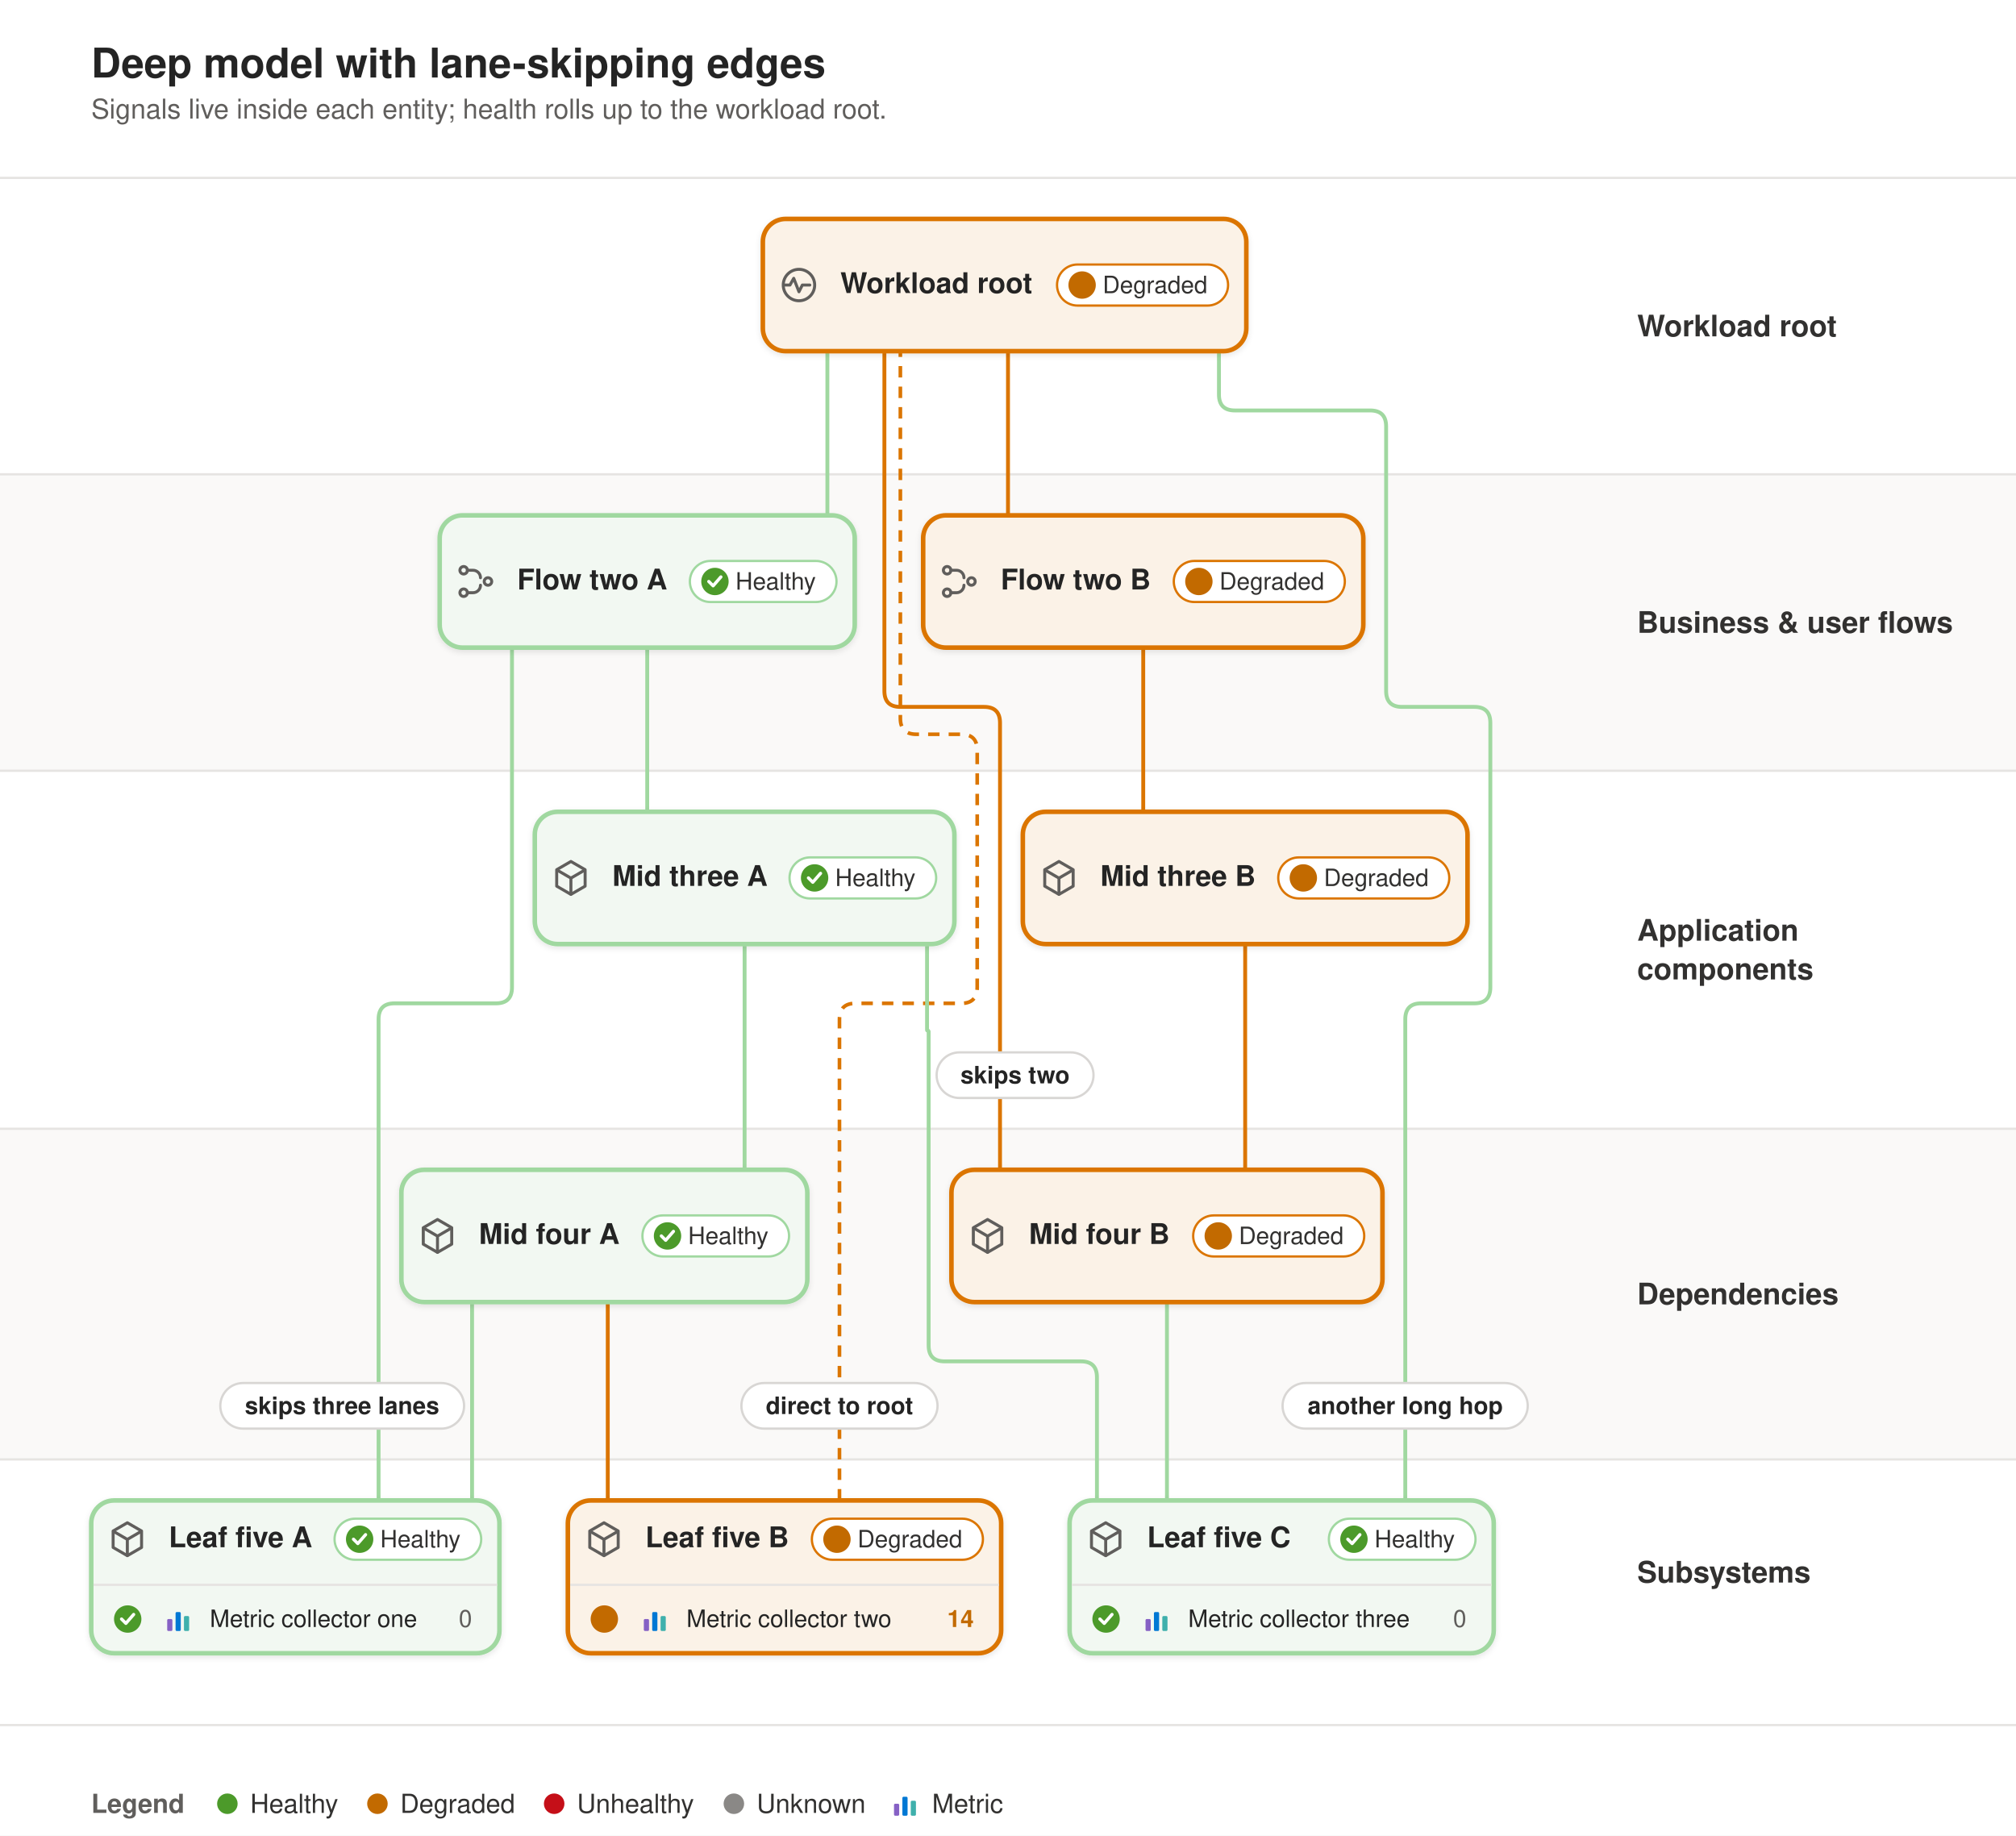
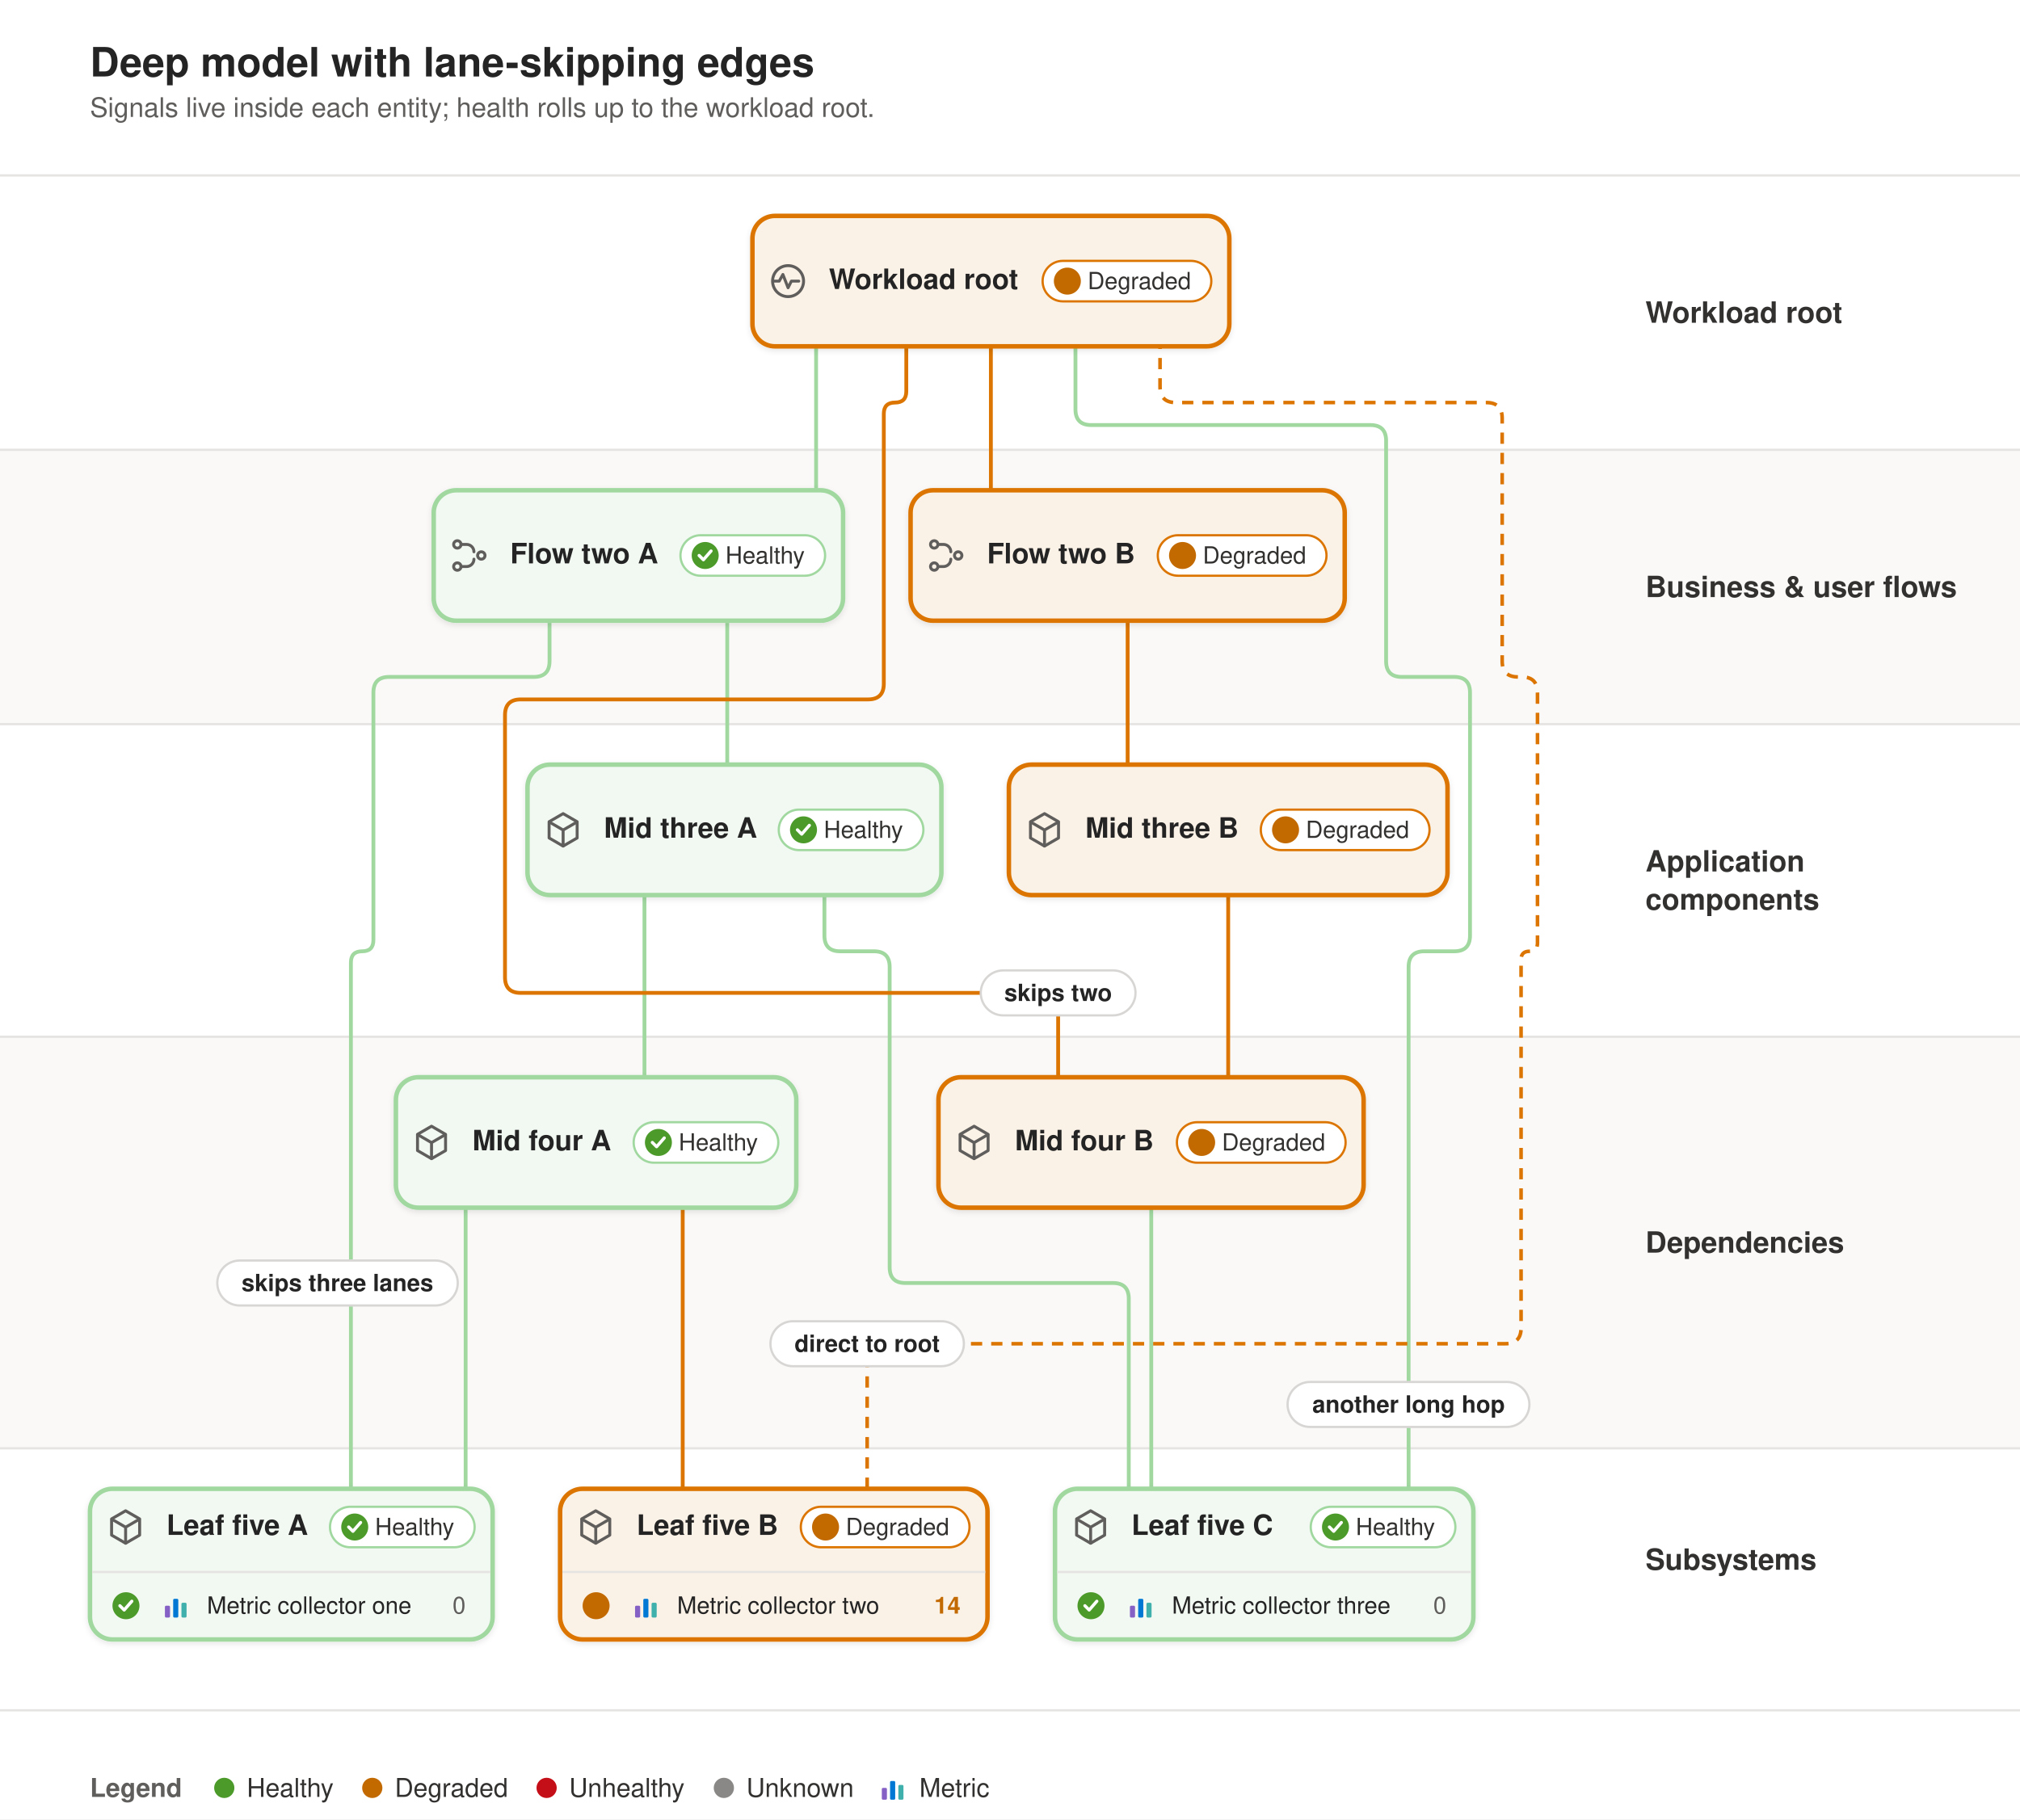
- <svg xmlns="http://www.w3.org/2000/svg" width="884" height="805" viewBox="0 0 884 805" font-family="Segoe UI, -apple-system, BlinkMacSystemFont, Helvetica, Arial, sans-serif">
+ <svg xmlns="http://www.w3.org/2000/svg" width="898" height="809" viewBox="0 0 898 809" font-family="Segoe UI, -apple-system, BlinkMacSystemFont, Helvetica, Arial, sans-serif">
  <defs>
    <filter id="cs" x="-20%" y="-20%" width="140%" height="140%">
      <feDropShadow dx="0" dy="1" stdDeviation="1.3" flood-color="#000" flood-opacity="0.1" />
    </filter>
  </defs>
-   <rect width="884" height="805" fill="#ffffff" />
-   <rect x="0" y="78.0" width="884" height="130.0" fill="#ffffff" />
-   <line x1="0" y1="78.0" x2="884" y2="78.0" stroke="#e6e4e2" />
-   <text x="717.9" y="147.5" font-size="13" font-weight="700" fill="#323130">Workload root</text>
-   <rect x="0" y="208.0" width="884" height="130.0" fill="#faf9f8" />
-   <line x1="0" y1="208.0" x2="884" y2="208.0" stroke="#e6e4e2" />
-   <text x="717.9" y="277.5" font-size="13" font-weight="700" fill="#323130">Business &amp; user flows</text>
-   <rect x="0" y="338.0" width="884" height="157.0" fill="#ffffff" />
-   <line x1="0" y1="338.0" x2="884" y2="338.0" stroke="#e6e4e2" />
-   <text x="717.9" y="412.5" font-size="13" font-weight="700" fill="#323130">Application</text>
-   <text x="717.9" y="429.5" font-size="13" font-weight="700" fill="#323130">components</text>
-   <rect x="0" y="495.0" width="884" height="145.0" fill="#faf9f8" />
-   <line x1="0" y1="495.0" x2="884" y2="495.0" stroke="#e6e4e2" />
-   <text x="717.9" y="572.0" font-size="13" font-weight="700" fill="#323130">Dependencies</text>
-   <rect x="0" y="640.0" width="884" height="99.0" fill="#ffffff" />
-   <line x1="0" y1="640.0" x2="884" y2="640.0" stroke="#e6e4e2" />
-   <text x="717.9" y="694.0" font-size="13" font-weight="700" fill="#323130">Subsystems</text>
-   <line x1="0" y1="756.5" x2="884" y2="756.5" stroke="#e6e4e2" />
+   <rect width="898" height="809" fill="#ffffff" />
+   <rect x="0" y="78.0" width="898" height="122.0" fill="#ffffff" />
+   <line x1="0" y1="78.0" x2="898" y2="78.0" stroke="#e6e4e2" />
+   <text x="731.5" y="143.5" font-size="13" font-weight="700" fill="#323130">Workload root</text>
+   <rect x="0" y="200.0" width="898" height="122.0" fill="#faf9f8" />
+   <line x1="0" y1="200.0" x2="898" y2="200.0" stroke="#e6e4e2" />
+   <text x="731.5" y="265.5" font-size="13" font-weight="700" fill="#323130">Business &amp; user flows</text>
+   <rect x="0" y="322.0" width="898" height="139.0" fill="#ffffff" />
+   <line x1="0" y1="322.0" x2="898" y2="322.0" stroke="#e6e4e2" />
+   <text x="731.5" y="387.5" font-size="13" font-weight="700" fill="#323130">Application</text>
+   <text x="731.5" y="404.5" font-size="13" font-weight="700" fill="#323130">components</text>
+   <rect x="0" y="461.0" width="898" height="183.0" fill="#faf9f8" />
+   <line x1="0" y1="461.0" x2="898" y2="461.0" stroke="#e6e4e2" />
+   <text x="731.5" y="557.0" font-size="13" font-weight="700" fill="#323130">Dependencies</text>
+   <rect x="0" y="644.0" width="898" height="99.0" fill="#ffffff" />
+   <line x1="0" y1="644.0" x2="898" y2="644.0" stroke="#e6e4e2" />
+   <text x="731.5" y="698.0" font-size="13" font-weight="700" fill="#323130">Subsystems</text>
+   <line x1="0" y1="760.5" x2="898" y2="760.5" stroke="#e6e4e2" />
  <text x="40" y="34" font-size="18" font-weight="700" fill="#242424">Deep model with lane-skipping edges</text>
  <text x="40" y="52" font-size="12" fill="#605e5c">Signals live inside each entity; health rolls up to the workload root.</text>
-   <text x="40.0" y="795.0" font-size="11.5" font-weight="600" fill="#605e5c">Legend</text>
-   <circle cx="99.7" cy="791.0" r="4.5" fill="#4c9a2a" />
-   <text x="109.7" y="795.0" font-size="11.5" fill="#323130">Healthy</text>
-   <circle cx="165.5" cy="791.0" r="4.5" fill="#c26a00" />
-   <text x="175.5" y="795.0" font-size="11.5" fill="#323130">Degraded</text>
-   <circle cx="243.0" cy="791.0" r="4.5" fill="#c50f18" />
-   <text x="253.0" y="795.0" font-size="11.5" fill="#323130">Unhealthy</text>
-   <circle cx="321.8" cy="791.0" r="4.5" fill="#8a8886" />
-   <text x="331.8" y="795.0" font-size="11.5" fill="#323130">Unknown</text>
-   <g transform="translate(390.7,784.0) scale(0.875)">
+   <text x="40.0" y="799.0" font-size="11.5" font-weight="600" fill="#605e5c">Legend</text>
+   <circle cx="99.7" cy="795.0" r="4.5" fill="#4c9a2a" />
+   <text x="109.7" y="799.0" font-size="11.5" fill="#323130">Healthy</text>
+   <circle cx="165.5" cy="795.0" r="4.5" fill="#c26a00" />
+   <text x="175.5" y="799.0" font-size="11.5" fill="#323130">Degraded</text>
+   <circle cx="243.0" cy="795.0" r="4.5" fill="#c50f18" />
+   <text x="253.0" y="799.0" font-size="11.5" fill="#323130">Unhealthy</text>
+   <circle cx="321.8" cy="795.0" r="4.5" fill="#8a8886" />
+   <text x="331.8" y="799.0" font-size="11.5" fill="#323130">Unknown</text>
+   <g transform="translate(390.7,788.0) scale(0.875)">
    <rect x="1.5" y="8" width="2.6" height="6" rx="0.6" fill="#8661c5" />
    <rect x="5.7" y="4.5" width="2.6" height="9.5" rx="0.6" fill="#0078D4" />
    <rect x="9.9" y="6.5" width="2.6" height="7.5" rx="0.6" fill="#3fb0ac" />
  </g>
-   <text x="408.7" y="795.0" font-size="11.5" fill="#323130">Metric</text>
+   <text x="408.7" y="799.0" font-size="11.5" fill="#323130">Metric</text>
  <g transform="translate(40.0,0)">
    <g fill="none" stroke-linecap="butt" stroke-linejoin="round">
-       <path d="M167.0 658.0 L167.0 571.0" stroke="#a0d8a0" stroke-width="1.7" />
-       <path d="M226.5 658.0 L226.5 571.0" stroke="#db7500" stroke-width="1.7" />
-       <path d="M471.7 658.0 L471.7 571.0" stroke="#a0d8a0" stroke-width="1.7" />
-       <path d="M286.5 513.0 L286.5 414.0" stroke="#a0d8a0" stroke-width="1.7" />
-       <path d="M506.0 513.0 L506.0 414.0" stroke="#db7500" stroke-width="1.7" />
-       <path d="M243.8 356.0 L243.8 284.0" stroke="#a0d8a0" stroke-width="1.7" />
-       <path d="M461.3 356.0 L461.3 284.0" stroke="#db7500" stroke-width="1.7" />
-       <path d="M322.8 226.0 L322.8 154.0" stroke="#a0d8a0" stroke-width="1.7" />
-       <path d="M402.0 226.0 L402.0 154.0" stroke="#db7500" stroke-width="1.7" />
-       <path d="M126.0 658.0 L126.0 623.5 Q126.0 616.5 126.0 609.5 L126.0 447.0 Q126.0 440.0 133.0 440.0 L177.5 440.0 Q184.5 440.0 184.5 433.0 L184.5 317.0 Q184.5 310.0 184.5 303.0 L184.5 284.0" stroke="#a0d8a0" stroke-width="1.7" />
-       <path d="M328.1 658.0 L328.1 623.5 Q328.1 616.5 328.1 609.5 L328.1 447.0 Q328.1 440.0 335.1 440.0 L381.5 440.0 Q388.5 440.0 388.5 433.0 L388.5 329.0 Q388.5 322.0 381.5 322.0 L361.8 322.0 Q354.8 322.0 354.8 315.0 L354.8 199.0 Q354.8 192.0 354.8 185.0 L354.8 154.0" stroke="#db7500" stroke-width="1.6" stroke-dasharray="5 4" />
-       <path d="M398.5 513.0 L398.5 478.5 Q398.5 471.5 398.5 464.5 L398.5 317.0 Q398.5 310.0 391.5 310.0 L354.8 310.0 Q347.8 310.0 347.8 303.0 L347.8 187.0 Q347.8 180.0 347.8 173.0 L347.8 154.0" stroke="#db7500" stroke-width="1.7" />
-       <path d="M441.0 658.0 L441.0 604.0 Q441.0 597.0 434.0 597.0 L374.2 597.0 Q367.2 597.0 367.2 590.0 L367.2 452.3 Q367.2 452.0 366.9 452.0 L366.9 452.0 Q366.5 452.0 366.5 451.7 L366.5 414.0" stroke="#a0d8a0" stroke-width="1.7" />
-       <path d="M576.2 658.0 L576.2 623.5 Q576.2 616.5 576.2 609.5 L576.2 447.0 Q576.2 440.0 583.2 440.0 L606.5 440.0 Q613.5 440.0 613.5 433.0 L613.5 317.0 Q613.5 310.0 606.5 310.0 L574.8 310.0 Q567.8 310.0 567.8 303.0 L567.8 187.0 Q567.8 180.0 560.8 180.0 L501.5 180.0 Q494.5 180.0 494.5 173.0 L494.5 154.0" stroke="#a0d8a0" stroke-width="1.7" />
-     </g>
-     <g stroke="none">
-       <rect x="56.6" y="606.5" width="106.9" height="20" rx="10" fill="#ffffff" stroke="#d8d6d4" stroke-width="1" />
-       <text x="110.0" y="620.1" font-size="10.5" font-weight="600" fill="#242424" text-anchor="middle">skips three lanes</text>
-     </g>
-     <g stroke="none">
-       <rect x="285.1" y="606.5" width="86.0" height="20" rx="10" fill="#ffffff" stroke="#d8d6d4" stroke-width="1" />
-       <text x="328.1" y="620.1" font-size="10.5" font-weight="600" fill="#242424" text-anchor="middle">direct to root</text>
-     </g>
-     <g stroke="none">
-       <rect x="370.7" y="461.5" width="68.8" height="20" rx="10" fill="#ffffff" stroke="#d8d6d4" stroke-width="1" />
-       <text x="405.1" y="475.1" font-size="10.5" font-weight="600" fill="#242424" text-anchor="middle">skips two</text>
-     </g>
-     <g stroke="none">
-       <rect x="522.4" y="606.5" width="107.5" height="20" rx="10" fill="#ffffff" stroke="#d8d6d4" stroke-width="1" />
-       <text x="576.2" y="620.1" font-size="10.5" font-weight="600" fill="#242424" text-anchor="middle">another long hop</text>
-     </g>
-     <g filter="url(#cs)">
-       <rect x="0.0" y="658.0" width="179" height="67" rx="10" fill="#f2f8f2" stroke="#a0d8a0" stroke-width="2" />
-     </g>
-     <g transform="translate(6.0,665.16) scale(0.82)">
-       <path d="M12 3.2l7.6 4.4v8.8L12 20.8l-7.6-4.4V7.6z" fill="none" stroke="#605e5c" stroke-width="1.6" stroke-linecap="round" stroke-linejoin="round" />
-       <path d="M4.6 7.8l7.4 4.3 7.4-4.3M12 12.1v8.6" fill="none" stroke="#605e5c" stroke-width="1.6" stroke-linecap="round" stroke-linejoin="round" />
-     </g>
-     <text x="34.0" y="678.5" font-size="12.5" font-weight="600" fill="#242424">Leaf five A</text>
-     <rect x="106.7" y="666.00" width="64.3" height="18" rx="9" fill="#ffffff" stroke="#a0d8a0" stroke-width="1" />
-     <circle cx="117.7" cy="675.0" r="6" fill="#4c9a2a" />
-     <path d="M115.0 675.0 l1.9 1.9 l3.4 -3.9" fill="none" stroke="#ffffff" stroke-width="1.4" stroke-linecap="round" stroke-linejoin="round" />
-     <text x="126.7" y="678.57" font-size="10.5" fill="#323130">Healthy</text>
-     <line x1="1.0" y1="695.0" x2="178.0" y2="695.0" stroke="#e6e4e2" />
-     <circle cx="16.0" cy="710.0" r="6" fill="#4c9a2a" />
-     <path d="M13.3 710.0 l1.9 1.9 l3.4 -3.9" fill="none" stroke="#ffffff" stroke-width="1.4" stroke-linecap="round" stroke-linejoin="round" />
-     <g transform="translate(32.0,703.0) scale(0.875)">
+       <path d="M167.0 662.0 L167.0 537.0" stroke="#a0d8a0" stroke-width="1.7" />
+       <path d="M471.8 662.0 L471.8 537.0" stroke="#a0d8a0" stroke-width="1.7" />
+       <path d="M246.5 479.0 L246.5 398.0" stroke="#a0d8a0" stroke-width="1.7" />
+       <path d="M283.3 340.0 L283.3 276.0" stroke="#a0d8a0" stroke-width="1.7" />
+       <path d="M322.8 218.0 L322.8 154.0" stroke="#a0d8a0" stroke-width="1.7" />
+       <path d="M116.0 662.0 L116.0 428.0 Q116.0 423.0 121.0 423.0 L121.0 423.0 Q126.0 423.0 126.0 418.0 L126.0 308.0 Q126.0 301.0 133.0 301.0 L197.3 301.0 Q204.3 301.0 204.3 294.0 L204.3 276.0" stroke="#a0d8a0" stroke-width="1.7" />
+       <path d="M461.8 662.0 L461.8 577.5 Q461.8 570.5 454.8 570.5 L362.5 570.5 Q355.5 570.5 355.5 563.5 L355.5 430.0 Q355.5 423.0 348.5 423.0 L333.5 423.0 Q326.5 423.0 326.5 416.0 L326.5 398.0" stroke="#a0d8a0" stroke-width="1.7" />
+       <path d="M586.2 662.0 L586.2 430.0 Q586.2 423.0 593.2 423.0 L606.5 423.0 Q613.5 423.0 613.5 416.0 L613.5 308.0 Q613.5 301.0 606.5 301.0 L583.2 301.0 Q576.2 301.0 576.2 294.0 L576.2 196.0 Q576.2 189.0 569.2 189.0 L445.1 189.0 Q438.1 189.0 438.1 182.0 L438.1 154.0" stroke="#a0d8a0" stroke-width="1.7" />
+       <path d="M263.5 662.0 L263.5 537.0" stroke="#db7500" stroke-width="1.7" />
+       <path d="M506.0 479.0 L506.0 398.0" stroke="#db7500" stroke-width="1.7" />
+       <path d="M461.3 340.0 L461.3 276.0" stroke="#db7500" stroke-width="1.7" />
+       <path d="M400.5 218.0 L400.5 154.0" stroke="#db7500" stroke-width="1.7" />
+       <path d="M345.5 662.0 L345.5 604.5 Q345.5 597.5 352.5 597.5 L629.2 597.5 Q636.2 597.5 636.2 590.5 L636.2 426.7 Q636.2 423.0 639.9 423.0 L639.9 423.0 Q643.5 423.0 643.5 419.3 L643.5 308.0 Q643.5 301.0 636.5 301.0 L634.8 301.0 Q627.8 301.0 627.8 294.0 L627.8 186.0 Q627.8 179.0 620.8 179.0 L482.7 179.0 Q475.7 179.0 475.7 172.0 L475.7 154.0" stroke="#db7500" stroke-width="1.6" stroke-dasharray="5 4" />
+       <path d="M430.4 479.0 L430.4 448.5 Q430.4 441.5 423.4 441.5 L191.5 441.5 Q184.5 441.5 184.5 434.5 L184.5 318.0 Q184.5 311.0 191.5 311.0 L345.9 311.0 Q352.9 311.0 352.9 304.0 L352.9 184.0 Q352.9 179.0 357.9 179.0 L357.9 179.0 Q362.9 179.0 362.9 174.0 L362.9 154.0" stroke="#db7500" stroke-width="1.7" />
+     </g>
+     <g stroke="none">
+       <rect x="56.6" y="560.5" width="106.9" height="20" rx="10" fill="#ffffff" stroke="#d8d6d4" stroke-width="1" />
+       <text x="110.0" y="574.1" font-size="10.5" font-weight="600" fill="#242424" text-anchor="middle">skips three lanes</text>
+     </g>
+     <g stroke="none">
+       <rect x="302.5" y="587.5" width="86.0" height="20" rx="10" fill="#ffffff" stroke="#d8d6d4" stroke-width="1" />
+       <text x="345.5" y="601.1" font-size="10.5" font-weight="600" fill="#242424" text-anchor="middle">direct to root</text>
+     </g>
+     <g stroke="none">
+       <rect x="396.0" y="431.5" width="68.8" height="20" rx="10" fill="#ffffff" stroke="#d8d6d4" stroke-width="1" />
+       <text x="430.4" y="445.1" font-size="10.5" font-weight="600" fill="#242424" text-anchor="middle">skips two</text>
+     </g>
+     <g stroke="none">
+       <rect x="532.4" y="614.5" width="107.5" height="20" rx="10" fill="#ffffff" stroke="#d8d6d4" stroke-width="1" />
+       <text x="586.2" y="628.1" font-size="10.5" font-weight="600" fill="#242424" text-anchor="middle">another long hop</text>
+     </g>
+     <g filter="url(#cs)">
+       <rect x="0.0" y="662.0" width="179" height="67" rx="10" fill="#f2f8f2" stroke="#a0d8a0" stroke-width="2" />
+     </g>
+     <g transform="translate(6.0,669.16) scale(0.82)">
+       <path d="M12 3.2l7.6 4.4v8.8L12 20.8l-7.6-4.4V7.6z" fill="none" stroke="#605e5c" stroke-width="1.6" stroke-linecap="round" stroke-linejoin="round" />
+       <path d="M4.6 7.8l7.4 4.3 7.4-4.3M12 12.1v8.6" fill="none" stroke="#605e5c" stroke-width="1.6" stroke-linecap="round" stroke-linejoin="round" />
+     </g>
+     <text x="34.0" y="682.5" font-size="12.5" font-weight="600" fill="#242424">Leaf five A</text>
+     <rect x="106.7" y="670.00" width="64.3" height="18" rx="9" fill="#ffffff" stroke="#a0d8a0" stroke-width="1" />
+     <circle cx="117.7" cy="679.0" r="6" fill="#4c9a2a" />
+     <path d="M115.0 679.0 l1.9 1.9 l3.4 -3.9" fill="none" stroke="#ffffff" stroke-width="1.4" stroke-linecap="round" stroke-linejoin="round" />
+     <text x="126.7" y="682.57" font-size="10.5" fill="#323130">Healthy</text>
+     <line x1="1.0" y1="699.0" x2="178.0" y2="699.0" stroke="#e6e4e2" />
+     <circle cx="16.0" cy="714.0" r="6" fill="#4c9a2a" />
+     <path d="M13.3 714.0 l1.9 1.9 l3.4 -3.9" fill="none" stroke="#ffffff" stroke-width="1.4" stroke-linecap="round" stroke-linejoin="round" />
+     <g transform="translate(32.0,707.0) scale(0.875)">
      <rect x="1.5" y="8" width="2.6" height="6" rx="0.6" fill="#8661c5" />
      <rect x="5.7" y="4.5" width="2.6" height="9.5" rx="0.6" fill="#0078D4" />
      <rect x="9.9" y="6.5" width="2.6" height="7.5" rx="0.6" fill="#3fb0ac" />
    </g>
-     <text x="52.0" y="713.5" font-size="10.5" fill="#242424">Metric collector one</text>
-     <text x="167.0" y="713.5" font-size="10.5" font-weight="400" fill="#605e5c" text-anchor="end">0</text>
-     <g filter="url(#cs)">
-       <rect x="209.0" y="658.0" width="190" height="67" rx="10" fill="#fbf2e7" stroke="#db7500" stroke-width="2" />
-     </g>
-     <g transform="translate(215.0,665.16) scale(0.82)">
-       <path d="M12 3.2l7.6 4.4v8.8L12 20.8l-7.6-4.4V7.6z" fill="none" stroke="#605e5c" stroke-width="1.6" stroke-linecap="round" stroke-linejoin="round" />
-       <path d="M4.6 7.8l7.4 4.3 7.4-4.3M12 12.1v8.6" fill="none" stroke="#605e5c" stroke-width="1.6" stroke-linecap="round" stroke-linejoin="round" />
-     </g>
-     <text x="243.0" y="678.5" font-size="12.5" font-weight="600" fill="#242424">Leaf five B</text>
-     <rect x="316.0" y="666.00" width="75.0" height="18" rx="9" fill="#ffffff" stroke="#db7500" stroke-width="1" />
-     <circle cx="327.0" cy="675.0" r="6" fill="#c26a00" />
-     <text x="336.0" y="678.57" font-size="10.5" fill="#323130">Degraded</text>
-     <line x1="210.0" y1="695.0" x2="398.0" y2="695.0" stroke="#e6e4e2" />
-     <circle cx="225.0" cy="710.0" r="6" fill="#c26a00" />
-     <g transform="translate(241.0,703.0) scale(0.875)">
+     <text x="52.0" y="717.5" font-size="10.5" fill="#242424">Metric collector one</text>
+     <text x="167.0" y="717.5" font-size="10.5" font-weight="400" fill="#605e5c" text-anchor="end">0</text>
+     <g filter="url(#cs)">
+       <rect x="209.0" y="662.0" width="190" height="67" rx="10" fill="#fbf2e7" stroke="#db7500" stroke-width="2" />
+     </g>
+     <g transform="translate(215.0,669.16) scale(0.82)">
+       <path d="M12 3.2l7.6 4.4v8.8L12 20.8l-7.6-4.4V7.6z" fill="none" stroke="#605e5c" stroke-width="1.6" stroke-linecap="round" stroke-linejoin="round" />
+       <path d="M4.6 7.8l7.4 4.3 7.4-4.3M12 12.1v8.6" fill="none" stroke="#605e5c" stroke-width="1.6" stroke-linecap="round" stroke-linejoin="round" />
+     </g>
+     <text x="243.0" y="682.5" font-size="12.5" font-weight="600" fill="#242424">Leaf five B</text>
+     <rect x="316.0" y="670.00" width="75.0" height="18" rx="9" fill="#ffffff" stroke="#db7500" stroke-width="1" />
+     <circle cx="327.0" cy="679.0" r="6" fill="#c26a00" />
+     <text x="336.0" y="682.57" font-size="10.5" fill="#323130">Degraded</text>
+     <line x1="210.0" y1="699.0" x2="398.0" y2="699.0" stroke="#e6e4e2" />
+     <circle cx="225.0" cy="714.0" r="6" fill="#c26a00" />
+     <g transform="translate(241.0,707.0) scale(0.875)">
      <rect x="1.5" y="8" width="2.6" height="6" rx="0.6" fill="#8661c5" />
      <rect x="5.7" y="4.5" width="2.6" height="9.5" rx="0.6" fill="#0078D4" />
      <rect x="9.9" y="6.5" width="2.6" height="7.5" rx="0.6" fill="#3fb0ac" />
    </g>
-     <text x="261.0" y="713.5" font-size="10.5" fill="#242424">Metric collector two</text>
-     <text x="387.0" y="713.5" font-size="10.5" font-weight="600" fill="#c26a00" text-anchor="end">14</text>
-     <g filter="url(#cs)">
-       <rect x="429.0" y="658.0" width="186" height="67" rx="10" fill="#f2f8f2" stroke="#a0d8a0" stroke-width="2" />
-     </g>
-     <g transform="translate(435.0,665.16) scale(0.82)">
-       <path d="M12 3.2l7.6 4.4v8.8L12 20.8l-7.6-4.4V7.6z" fill="none" stroke="#605e5c" stroke-width="1.6" stroke-linecap="round" stroke-linejoin="round" />
-       <path d="M4.6 7.8l7.4 4.3 7.4-4.3M12 12.1v8.6" fill="none" stroke="#605e5c" stroke-width="1.6" stroke-linecap="round" stroke-linejoin="round" />
-     </g>
-     <text x="463.0" y="678.5" font-size="12.5" font-weight="600" fill="#242424">Leaf five C</text>
-     <rect x="542.7" y="666.00" width="64.3" height="18" rx="9" fill="#ffffff" stroke="#a0d8a0" stroke-width="1" />
-     <circle cx="553.7" cy="675.0" r="6" fill="#4c9a2a" />
-     <path d="M551.0 675.0 l1.9 1.9 l3.4 -3.9" fill="none" stroke="#ffffff" stroke-width="1.4" stroke-linecap="round" stroke-linejoin="round" />
-     <text x="562.7" y="678.57" font-size="10.5" fill="#323130">Healthy</text>
-     <line x1="430.0" y1="695.0" x2="614.0" y2="695.0" stroke="#e6e4e2" />
-     <circle cx="445.0" cy="710.0" r="6" fill="#4c9a2a" />
-     <path d="M442.3 710.0 l1.9 1.9 l3.4 -3.9" fill="none" stroke="#ffffff" stroke-width="1.4" stroke-linecap="round" stroke-linejoin="round" />
-     <g transform="translate(461.0,703.0) scale(0.875)">
+     <text x="261.0" y="717.5" font-size="10.5" fill="#242424">Metric collector two</text>
+     <text x="387.0" y="717.5" font-size="10.5" font-weight="600" fill="#c26a00" text-anchor="end">14</text>
+     <g filter="url(#cs)">
+       <rect x="429.0" y="662.0" width="186" height="67" rx="10" fill="#f2f8f2" stroke="#a0d8a0" stroke-width="2" />
+     </g>
+     <g transform="translate(435.0,669.16) scale(0.82)">
+       <path d="M12 3.2l7.6 4.4v8.8L12 20.8l-7.6-4.4V7.6z" fill="none" stroke="#605e5c" stroke-width="1.6" stroke-linecap="round" stroke-linejoin="round" />
+       <path d="M4.6 7.8l7.4 4.3 7.4-4.3M12 12.1v8.6" fill="none" stroke="#605e5c" stroke-width="1.6" stroke-linecap="round" stroke-linejoin="round" />
+     </g>
+     <text x="463.0" y="682.5" font-size="12.5" font-weight="600" fill="#242424">Leaf five C</text>
+     <rect x="542.7" y="670.00" width="64.3" height="18" rx="9" fill="#ffffff" stroke="#a0d8a0" stroke-width="1" />
+     <circle cx="553.7" cy="679.0" r="6" fill="#4c9a2a" />
+     <path d="M551.0 679.0 l1.9 1.9 l3.4 -3.9" fill="none" stroke="#ffffff" stroke-width="1.4" stroke-linecap="round" stroke-linejoin="round" />
+     <text x="562.7" y="682.57" font-size="10.5" fill="#323130">Healthy</text>
+     <line x1="430.0" y1="699.0" x2="614.0" y2="699.0" stroke="#e6e4e2" />
+     <circle cx="445.0" cy="714.0" r="6" fill="#4c9a2a" />
+     <path d="M442.3 714.0 l1.9 1.9 l3.4 -3.9" fill="none" stroke="#ffffff" stroke-width="1.4" stroke-linecap="round" stroke-linejoin="round" />
+     <g transform="translate(461.0,707.0) scale(0.875)">
      <rect x="1.5" y="8" width="2.6" height="6" rx="0.6" fill="#8661c5" />
      <rect x="5.7" y="4.5" width="2.6" height="9.5" rx="0.6" fill="#0078D4" />
      <rect x="9.9" y="6.5" width="2.6" height="7.5" rx="0.6" fill="#3fb0ac" />
    </g>
-     <text x="481.0" y="713.5" font-size="10.5" fill="#242424">Metric collector three</text>
-     <text x="603.0" y="713.5" font-size="10.5" font-weight="400" fill="#605e5c" text-anchor="end">0</text>
-     <g filter="url(#cs)">
-       <rect x="136.0" y="513.0" width="178" height="58" rx="10" fill="#f2f8f2" stroke="#a0d8a0" stroke-width="2" />
-     </g>
-     <g transform="translate(142.0,532.16) scale(0.82)">
-       <path d="M12 3.2l7.6 4.4v8.8L12 20.8l-7.6-4.4V7.6z" fill="none" stroke="#605e5c" stroke-width="1.6" stroke-linecap="round" stroke-linejoin="round" />
-       <path d="M4.6 7.8l7.4 4.3 7.4-4.3M12 12.1v8.6" fill="none" stroke="#605e5c" stroke-width="1.6" stroke-linecap="round" stroke-linejoin="round" />
-     </g>
-     <text x="170.0" y="545.5" font-size="12.5" font-weight="600" fill="#242424">Mid four A</text>
-     <rect x="241.7" y="533.00" width="64.3" height="18" rx="9" fill="#ffffff" stroke="#a0d8a0" stroke-width="1" />
-     <circle cx="252.7" cy="542.0" r="6" fill="#4c9a2a" />
-     <path d="M250.0 542.0 l1.9 1.9 l3.4 -3.9" fill="none" stroke="#ffffff" stroke-width="1.4" stroke-linecap="round" stroke-linejoin="round" />
-     <text x="261.7" y="545.57" font-size="10.5" fill="#323130">Healthy</text>
-     <g filter="url(#cs)">
-       <rect x="377.2" y="513.0" width="189" height="58" rx="10" fill="#fbf2e7" stroke="#db7500" stroke-width="2" />
-     </g>
-     <g transform="translate(383.2,532.16) scale(0.82)">
-       <path d="M12 3.2l7.6 4.4v8.8L12 20.8l-7.6-4.4V7.6z" fill="none" stroke="#605e5c" stroke-width="1.6" stroke-linecap="round" stroke-linejoin="round" />
-       <path d="M4.6 7.8l7.4 4.3 7.4-4.3M12 12.1v8.6" fill="none" stroke="#605e5c" stroke-width="1.6" stroke-linecap="round" stroke-linejoin="round" />
-     </g>
-     <text x="411.2" y="545.5" font-size="12.5" font-weight="600" fill="#242424">Mid four B</text>
-     <rect x="483.2" y="533.00" width="75.0" height="18" rx="9" fill="#ffffff" stroke="#db7500" stroke-width="1" />
-     <circle cx="494.2" cy="542.0" r="6" fill="#c26a00" />
-     <text x="503.2" y="545.57" font-size="10.5" fill="#323130">Degraded</text>
-     <g filter="url(#cs)">
-       <rect x="194.5" y="356.0" width="184" height="58" rx="10" fill="#f2f8f2" stroke="#a0d8a0" stroke-width="2" />
-     </g>
-     <g transform="translate(200.5,375.16) scale(0.82)">
-       <path d="M12 3.2l7.6 4.4v8.8L12 20.8l-7.6-4.4V7.6z" fill="none" stroke="#605e5c" stroke-width="1.6" stroke-linecap="round" stroke-linejoin="round" />
-       <path d="M4.6 7.8l7.4 4.3 7.4-4.3M12 12.1v8.6" fill="none" stroke="#605e5c" stroke-width="1.6" stroke-linecap="round" stroke-linejoin="round" />
-     </g>
-     <text x="228.5" y="388.5" font-size="12.5" font-weight="600" fill="#242424">Mid three A</text>
-     <rect x="306.2" y="376.00" width="64.3" height="18" rx="9" fill="#ffffff" stroke="#a0d8a0" stroke-width="1" />
-     <circle cx="317.2" cy="385.0" r="6" fill="#4c9a2a" />
-     <path d="M314.5 385.0 l1.9 1.9 l3.4 -3.9" fill="none" stroke="#ffffff" stroke-width="1.4" stroke-linecap="round" stroke-linejoin="round" />
-     <text x="326.2" y="388.57" font-size="10.5" fill="#323130">Healthy</text>
-     <g filter="url(#cs)">
-       <rect x="408.5" y="356.0" width="195" height="58" rx="10" fill="#fbf2e7" stroke="#db7500" stroke-width="2" />
-     </g>
-     <g transform="translate(414.5,375.16) scale(0.82)">
-       <path d="M12 3.2l7.6 4.4v8.8L12 20.8l-7.6-4.4V7.6z" fill="none" stroke="#605e5c" stroke-width="1.6" stroke-linecap="round" stroke-linejoin="round" />
-       <path d="M4.6 7.8l7.4 4.3 7.4-4.3M12 12.1v8.6" fill="none" stroke="#605e5c" stroke-width="1.6" stroke-linecap="round" stroke-linejoin="round" />
-     </g>
-     <text x="442.5" y="388.5" font-size="12.5" font-weight="600" fill="#242424">Mid three B</text>
-     <rect x="520.5" y="376.00" width="75.0" height="18" rx="9" fill="#ffffff" stroke="#db7500" stroke-width="1" />
-     <circle cx="531.5" cy="385.0" r="6" fill="#c26a00" />
-     <text x="540.5" y="388.57" font-size="10.5" fill="#323130">Degraded</text>
-     <g filter="url(#cs)">
-       <rect x="152.8" y="226.0" width="182" height="58" rx="10" fill="#f2f8f2" stroke="#a0d8a0" stroke-width="2" />
-     </g>
-     <g transform="translate(158.8,245.16) scale(0.82)">
+     <text x="481.0" y="717.5" font-size="10.5" fill="#242424">Metric collector three</text>
+     <text x="603.0" y="717.5" font-size="10.5" font-weight="400" fill="#605e5c" text-anchor="end">0</text>
+     <g filter="url(#cs)">
+       <rect x="136.0" y="479.0" width="178" height="58" rx="10" fill="#f2f8f2" stroke="#a0d8a0" stroke-width="2" />
+     </g>
+     <g transform="translate(142.0,498.16) scale(0.82)">
+       <path d="M12 3.2l7.6 4.4v8.8L12 20.8l-7.6-4.4V7.6z" fill="none" stroke="#605e5c" stroke-width="1.6" stroke-linecap="round" stroke-linejoin="round" />
+       <path d="M4.6 7.8l7.4 4.3 7.4-4.3M12 12.1v8.6" fill="none" stroke="#605e5c" stroke-width="1.6" stroke-linecap="round" stroke-linejoin="round" />
+     </g>
+     <text x="170.0" y="511.5" font-size="12.5" font-weight="600" fill="#242424">Mid four A</text>
+     <rect x="241.7" y="499.00" width="64.3" height="18" rx="9" fill="#ffffff" stroke="#a0d8a0" stroke-width="1" />
+     <circle cx="252.7" cy="508.0" r="6" fill="#4c9a2a" />
+     <path d="M250.0 508.0 l1.9 1.9 l3.4 -3.9" fill="none" stroke="#ffffff" stroke-width="1.4" stroke-linecap="round" stroke-linejoin="round" />
+     <text x="261.7" y="511.57" font-size="10.5" fill="#323130">Healthy</text>
+     <g filter="url(#cs)">
+       <rect x="377.2" y="479.0" width="189" height="58" rx="10" fill="#fbf2e7" stroke="#db7500" stroke-width="2" />
+     </g>
+     <g transform="translate(383.2,498.16) scale(0.82)">
+       <path d="M12 3.2l7.6 4.4v8.8L12 20.8l-7.6-4.4V7.6z" fill="none" stroke="#605e5c" stroke-width="1.6" stroke-linecap="round" stroke-linejoin="round" />
+       <path d="M4.6 7.8l7.4 4.3 7.4-4.3M12 12.1v8.6" fill="none" stroke="#605e5c" stroke-width="1.6" stroke-linecap="round" stroke-linejoin="round" />
+     </g>
+     <text x="411.2" y="511.5" font-size="12.5" font-weight="600" fill="#242424">Mid four B</text>
+     <rect x="483.2" y="499.00" width="75.0" height="18" rx="9" fill="#ffffff" stroke="#db7500" stroke-width="1" />
+     <circle cx="494.2" cy="508.0" r="6" fill="#c26a00" />
+     <text x="503.2" y="511.57" font-size="10.5" fill="#323130">Degraded</text>
+     <g filter="url(#cs)">
+       <rect x="194.5" y="340.0" width="184" height="58" rx="10" fill="#f2f8f2" stroke="#a0d8a0" stroke-width="2" />
+     </g>
+     <g transform="translate(200.5,359.16) scale(0.82)">
+       <path d="M12 3.2l7.6 4.4v8.8L12 20.8l-7.6-4.4V7.6z" fill="none" stroke="#605e5c" stroke-width="1.6" stroke-linecap="round" stroke-linejoin="round" />
+       <path d="M4.6 7.8l7.4 4.3 7.4-4.3M12 12.1v8.6" fill="none" stroke="#605e5c" stroke-width="1.6" stroke-linecap="round" stroke-linejoin="round" />
+     </g>
+     <text x="228.5" y="372.5" font-size="12.5" font-weight="600" fill="#242424">Mid three A</text>
+     <rect x="306.2" y="360.00" width="64.3" height="18" rx="9" fill="#ffffff" stroke="#a0d8a0" stroke-width="1" />
+     <circle cx="317.2" cy="369.0" r="6" fill="#4c9a2a" />
+     <path d="M314.5 369.0 l1.9 1.9 l3.4 -3.9" fill="none" stroke="#ffffff" stroke-width="1.4" stroke-linecap="round" stroke-linejoin="round" />
+     <text x="326.2" y="372.57" font-size="10.5" fill="#323130">Healthy</text>
+     <g filter="url(#cs)">
+       <rect x="408.5" y="340.0" width="195" height="58" rx="10" fill="#fbf2e7" stroke="#db7500" stroke-width="2" />
+     </g>
+     <g transform="translate(414.5,359.16) scale(0.82)">
+       <path d="M12 3.2l7.6 4.4v8.8L12 20.8l-7.6-4.4V7.6z" fill="none" stroke="#605e5c" stroke-width="1.6" stroke-linecap="round" stroke-linejoin="round" />
+       <path d="M4.6 7.8l7.4 4.3 7.4-4.3M12 12.1v8.6" fill="none" stroke="#605e5c" stroke-width="1.6" stroke-linecap="round" stroke-linejoin="round" />
+     </g>
+     <text x="442.5" y="372.5" font-size="12.5" font-weight="600" fill="#242424">Mid three B</text>
+     <rect x="520.5" y="360.00" width="75.0" height="18" rx="9" fill="#ffffff" stroke="#db7500" stroke-width="1" />
+     <circle cx="531.5" cy="369.0" r="6" fill="#c26a00" />
+     <text x="540.5" y="372.57" font-size="10.5" fill="#323130">Degraded</text>
+     <g filter="url(#cs)">
+       <rect x="152.8" y="218.0" width="182" height="58" rx="10" fill="#f2f8f2" stroke="#a0d8a0" stroke-width="2" />
+     </g>
+     <g transform="translate(158.8,237.16) scale(0.82)">
      <circle cx="5.5" cy="6" r="2" fill="none" stroke="#605e5c" stroke-width="1.6" stroke-linecap="round" stroke-linejoin="round" />
      <circle cx="5.5" cy="18" r="2" fill="none" stroke="#605e5c" stroke-width="1.6" stroke-linecap="round" stroke-linejoin="round" />
      <circle cx="18.5" cy="12" r="2" fill="none" stroke="#605e5c" stroke-width="1.6" stroke-linecap="round" stroke-linejoin="round" />
      <path d="M7.5 6h3a4 4 0 0 1 4 4M7.5 18h3a4 4 0 0 0 4-4" fill="none" stroke="#605e5c" stroke-width="1.6" stroke-linecap="round" stroke-linejoin="round" />
    </g>
-     <text x="186.8" y="258.5" font-size="12.5" font-weight="600" fill="#242424">Flow two A</text>
-     <rect x="262.5" y="246.00" width="64.3" height="18" rx="9" fill="#ffffff" stroke="#a0d8a0" stroke-width="1" />
-     <circle cx="273.5" cy="255.0" r="6" fill="#4c9a2a" />
-     <path d="M270.8 255.0 l1.9 1.9 l3.4 -3.9" fill="none" stroke="#ffffff" stroke-width="1.4" stroke-linecap="round" stroke-linejoin="round" />
-     <text x="282.5" y="258.57" font-size="10.5" fill="#323130">Healthy</text>
-     <g filter="url(#cs)">
-       <rect x="364.8" y="226.0" width="193" height="58" rx="10" fill="#fbf2e7" stroke="#db7500" stroke-width="2" />
-     </g>
-     <g transform="translate(370.8,245.16) scale(0.82)">
+     <text x="186.8" y="250.5" font-size="12.5" font-weight="600" fill="#242424">Flow two A</text>
+     <rect x="262.5" y="238.00" width="64.3" height="18" rx="9" fill="#ffffff" stroke="#a0d8a0" stroke-width="1" />
+     <circle cx="273.5" cy="247.0" r="6" fill="#4c9a2a" />
+     <path d="M270.8 247.0 l1.9 1.9 l3.4 -3.9" fill="none" stroke="#ffffff" stroke-width="1.4" stroke-linecap="round" stroke-linejoin="round" />
+     <text x="282.5" y="250.57" font-size="10.5" fill="#323130">Healthy</text>
+     <g filter="url(#cs)">
+       <rect x="364.8" y="218.0" width="193" height="58" rx="10" fill="#fbf2e7" stroke="#db7500" stroke-width="2" />
+     </g>
+     <g transform="translate(370.8,237.16) scale(0.82)">
      <circle cx="5.5" cy="6" r="2" fill="none" stroke="#605e5c" stroke-width="1.6" stroke-linecap="round" stroke-linejoin="round" />
      <circle cx="5.5" cy="18" r="2" fill="none" stroke="#605e5c" stroke-width="1.6" stroke-linecap="round" stroke-linejoin="round" />
      <circle cx="18.5" cy="12" r="2" fill="none" stroke="#605e5c" stroke-width="1.6" stroke-linecap="round" stroke-linejoin="round" />
      <path d="M7.5 6h3a4 4 0 0 1 4 4M7.5 18h3a4 4 0 0 0 4-4" fill="none" stroke="#605e5c" stroke-width="1.6" stroke-linecap="round" stroke-linejoin="round" />
    </g>
-     <text x="398.8" y="258.5" font-size="12.5" font-weight="600" fill="#242424">Flow two B</text>
-     <rect x="474.7" y="246.00" width="75.0" height="18" rx="9" fill="#ffffff" stroke="#db7500" stroke-width="1" />
-     <circle cx="485.7" cy="255.0" r="6" fill="#c26a00" />
-     <text x="494.7" y="258.57" font-size="10.5" fill="#323130">Degraded</text>
+     <text x="398.8" y="250.5" font-size="12.5" font-weight="600" fill="#242424">Flow two B</text>
+     <rect x="474.7" y="238.00" width="75.0" height="18" rx="9" fill="#ffffff" stroke="#db7500" stroke-width="1" />
+     <circle cx="485.7" cy="247.0" r="6" fill="#c26a00" />
+     <text x="494.7" y="250.57" font-size="10.5" fill="#323130">Degraded</text>
    <g filter="url(#cs)">
      <rect x="294.5" y="96.0" width="212" height="58" rx="10" fill="#fbf2e7" stroke="#db7500" stroke-width="2" />
    </g>
    <g transform="translate(300.5,115.16) scale(0.82)">
      <circle cx="12" cy="12" r="8.4" fill="none" stroke="#605e5c" stroke-width="1.6" stroke-linecap="round" stroke-linejoin="round" />
      <path d="M4.2 12h3l2-3.6 2.8 7.2 1.8-3.6h4" fill="none" stroke="#605e5c" stroke-width="1.6" stroke-linecap="round" stroke-linejoin="round" />
    </g>
    <text x="328.5" y="128.5" font-size="12.5" font-weight="600" fill="#242424">Workload root</text>
    <rect x="423.5" y="116.00" width="75.0" height="18" rx="9" fill="#ffffff" stroke="#db7500" stroke-width="1" />
    <circle cx="434.5" cy="125.0" r="6" fill="#c26a00" />
    <text x="443.5" y="128.57" font-size="10.5" fill="#323130">Degraded</text>
  </g>
</svg>
